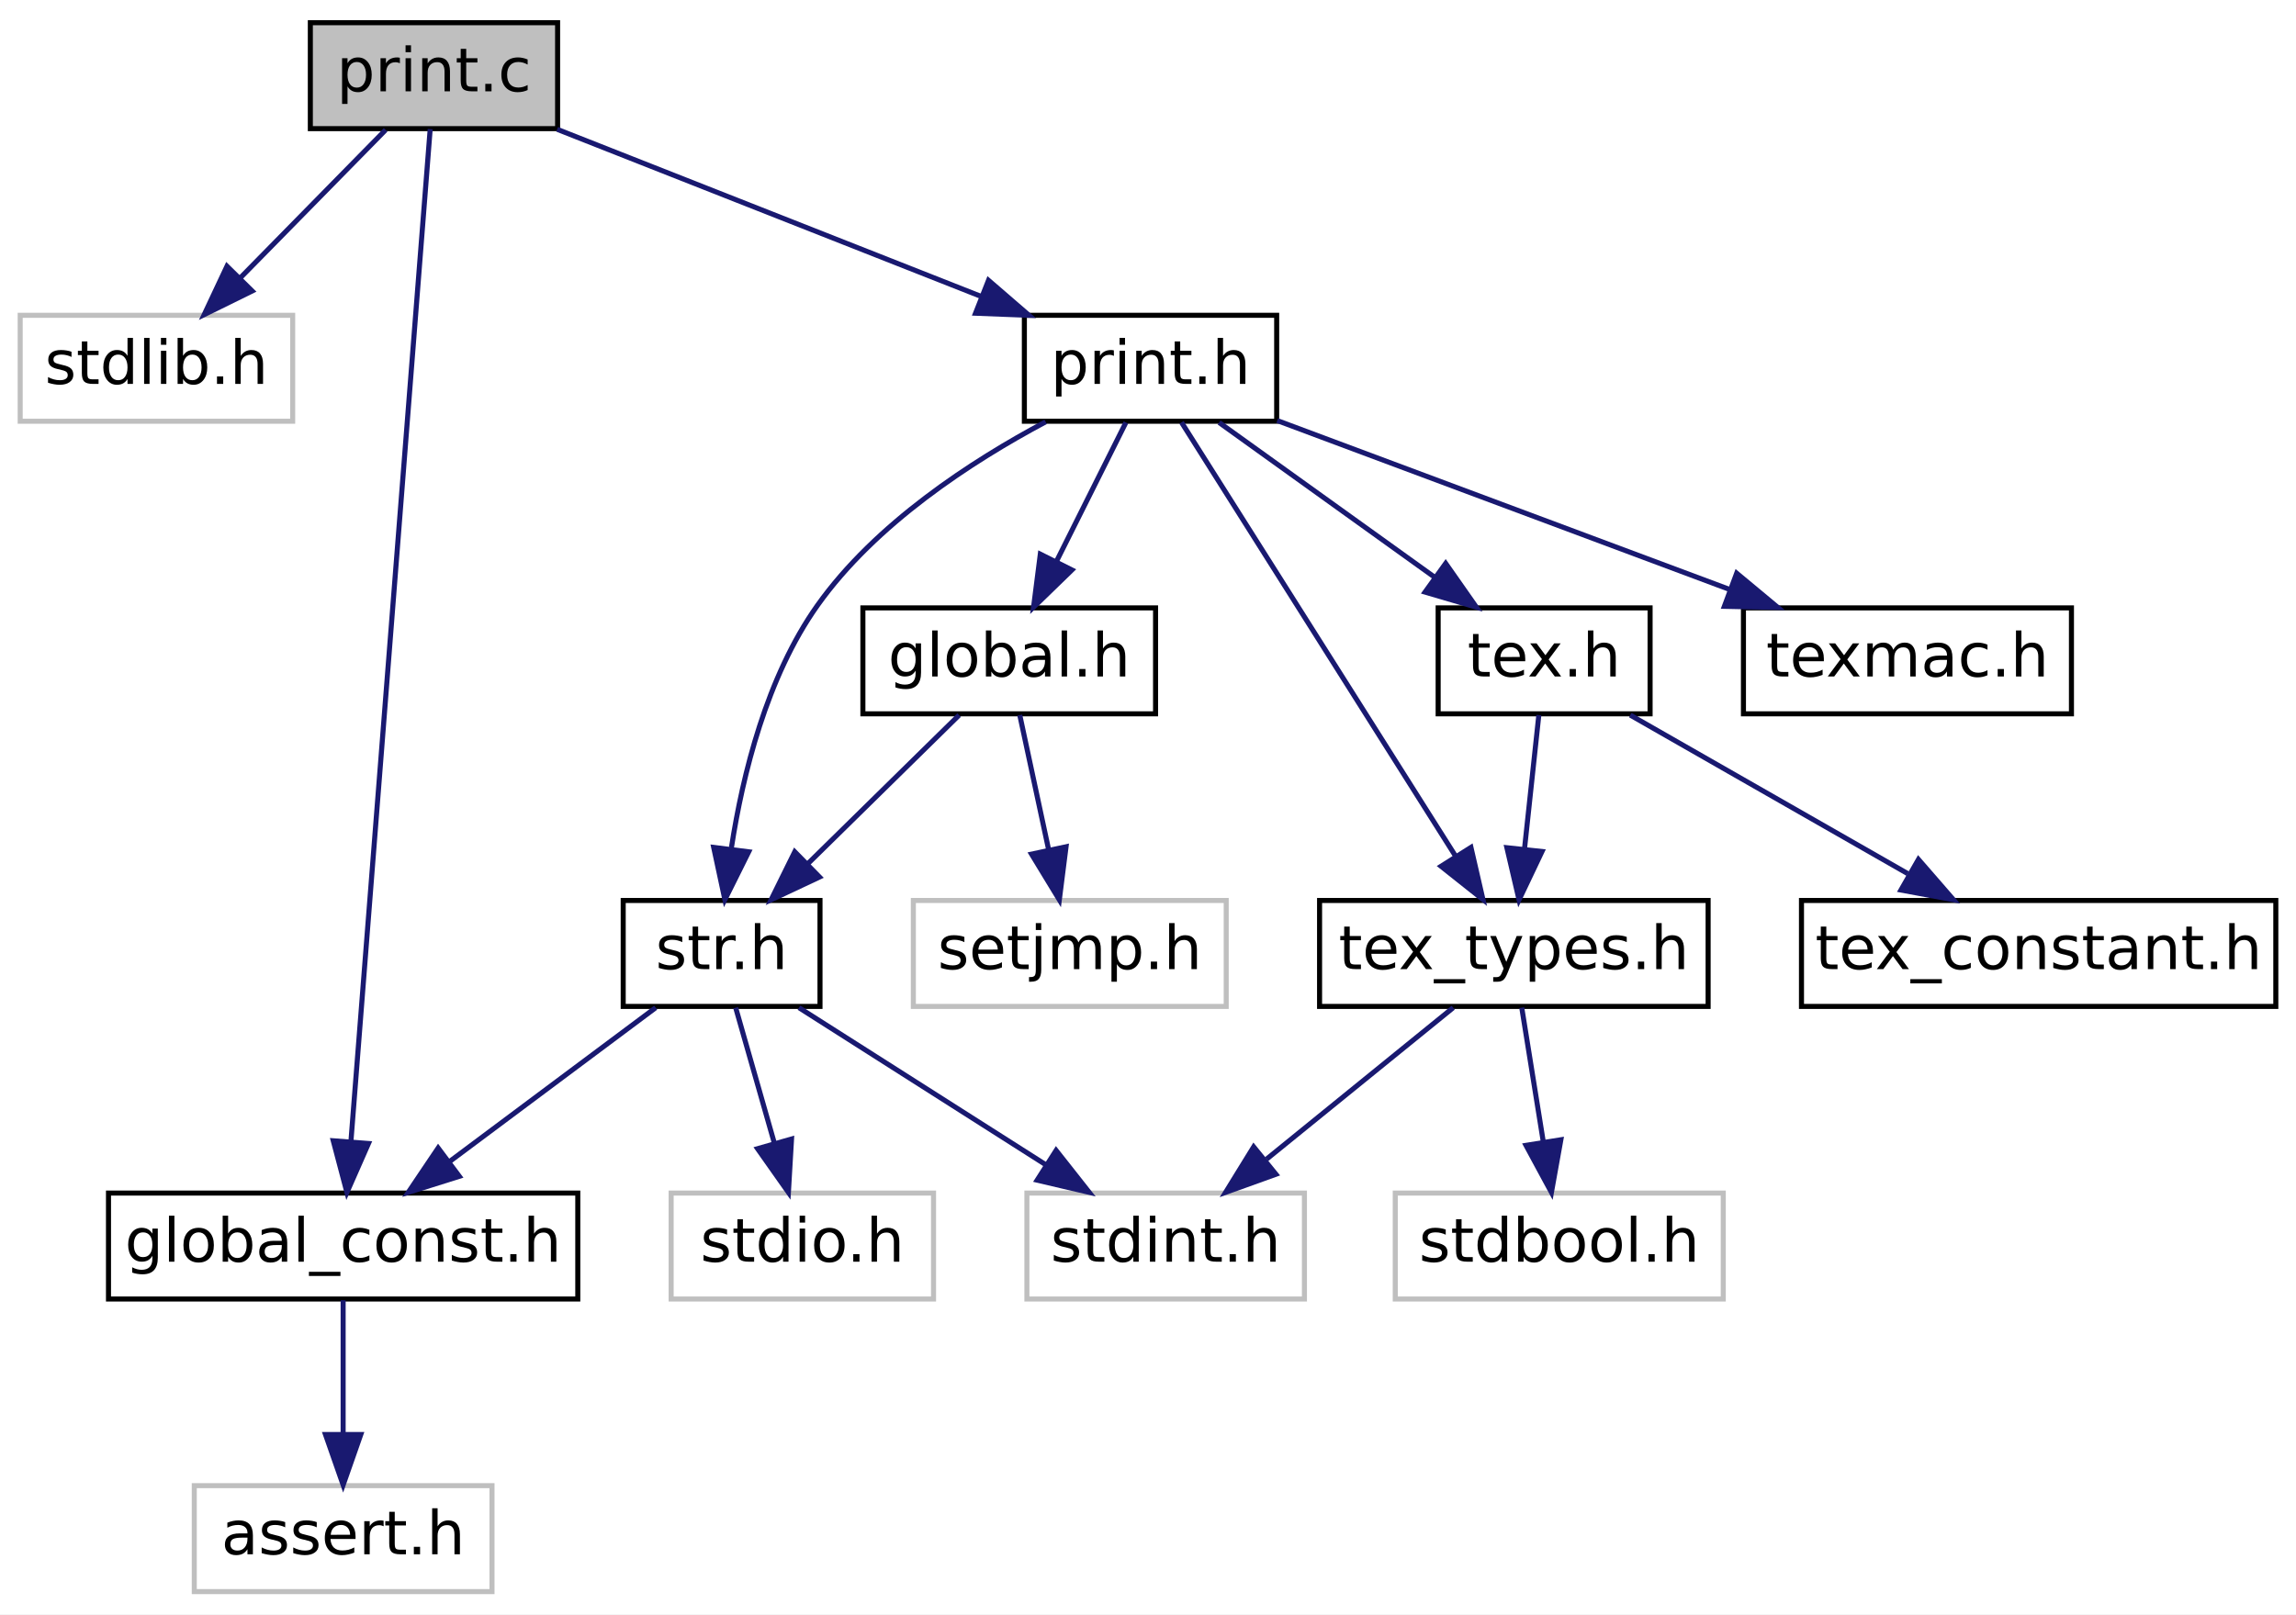
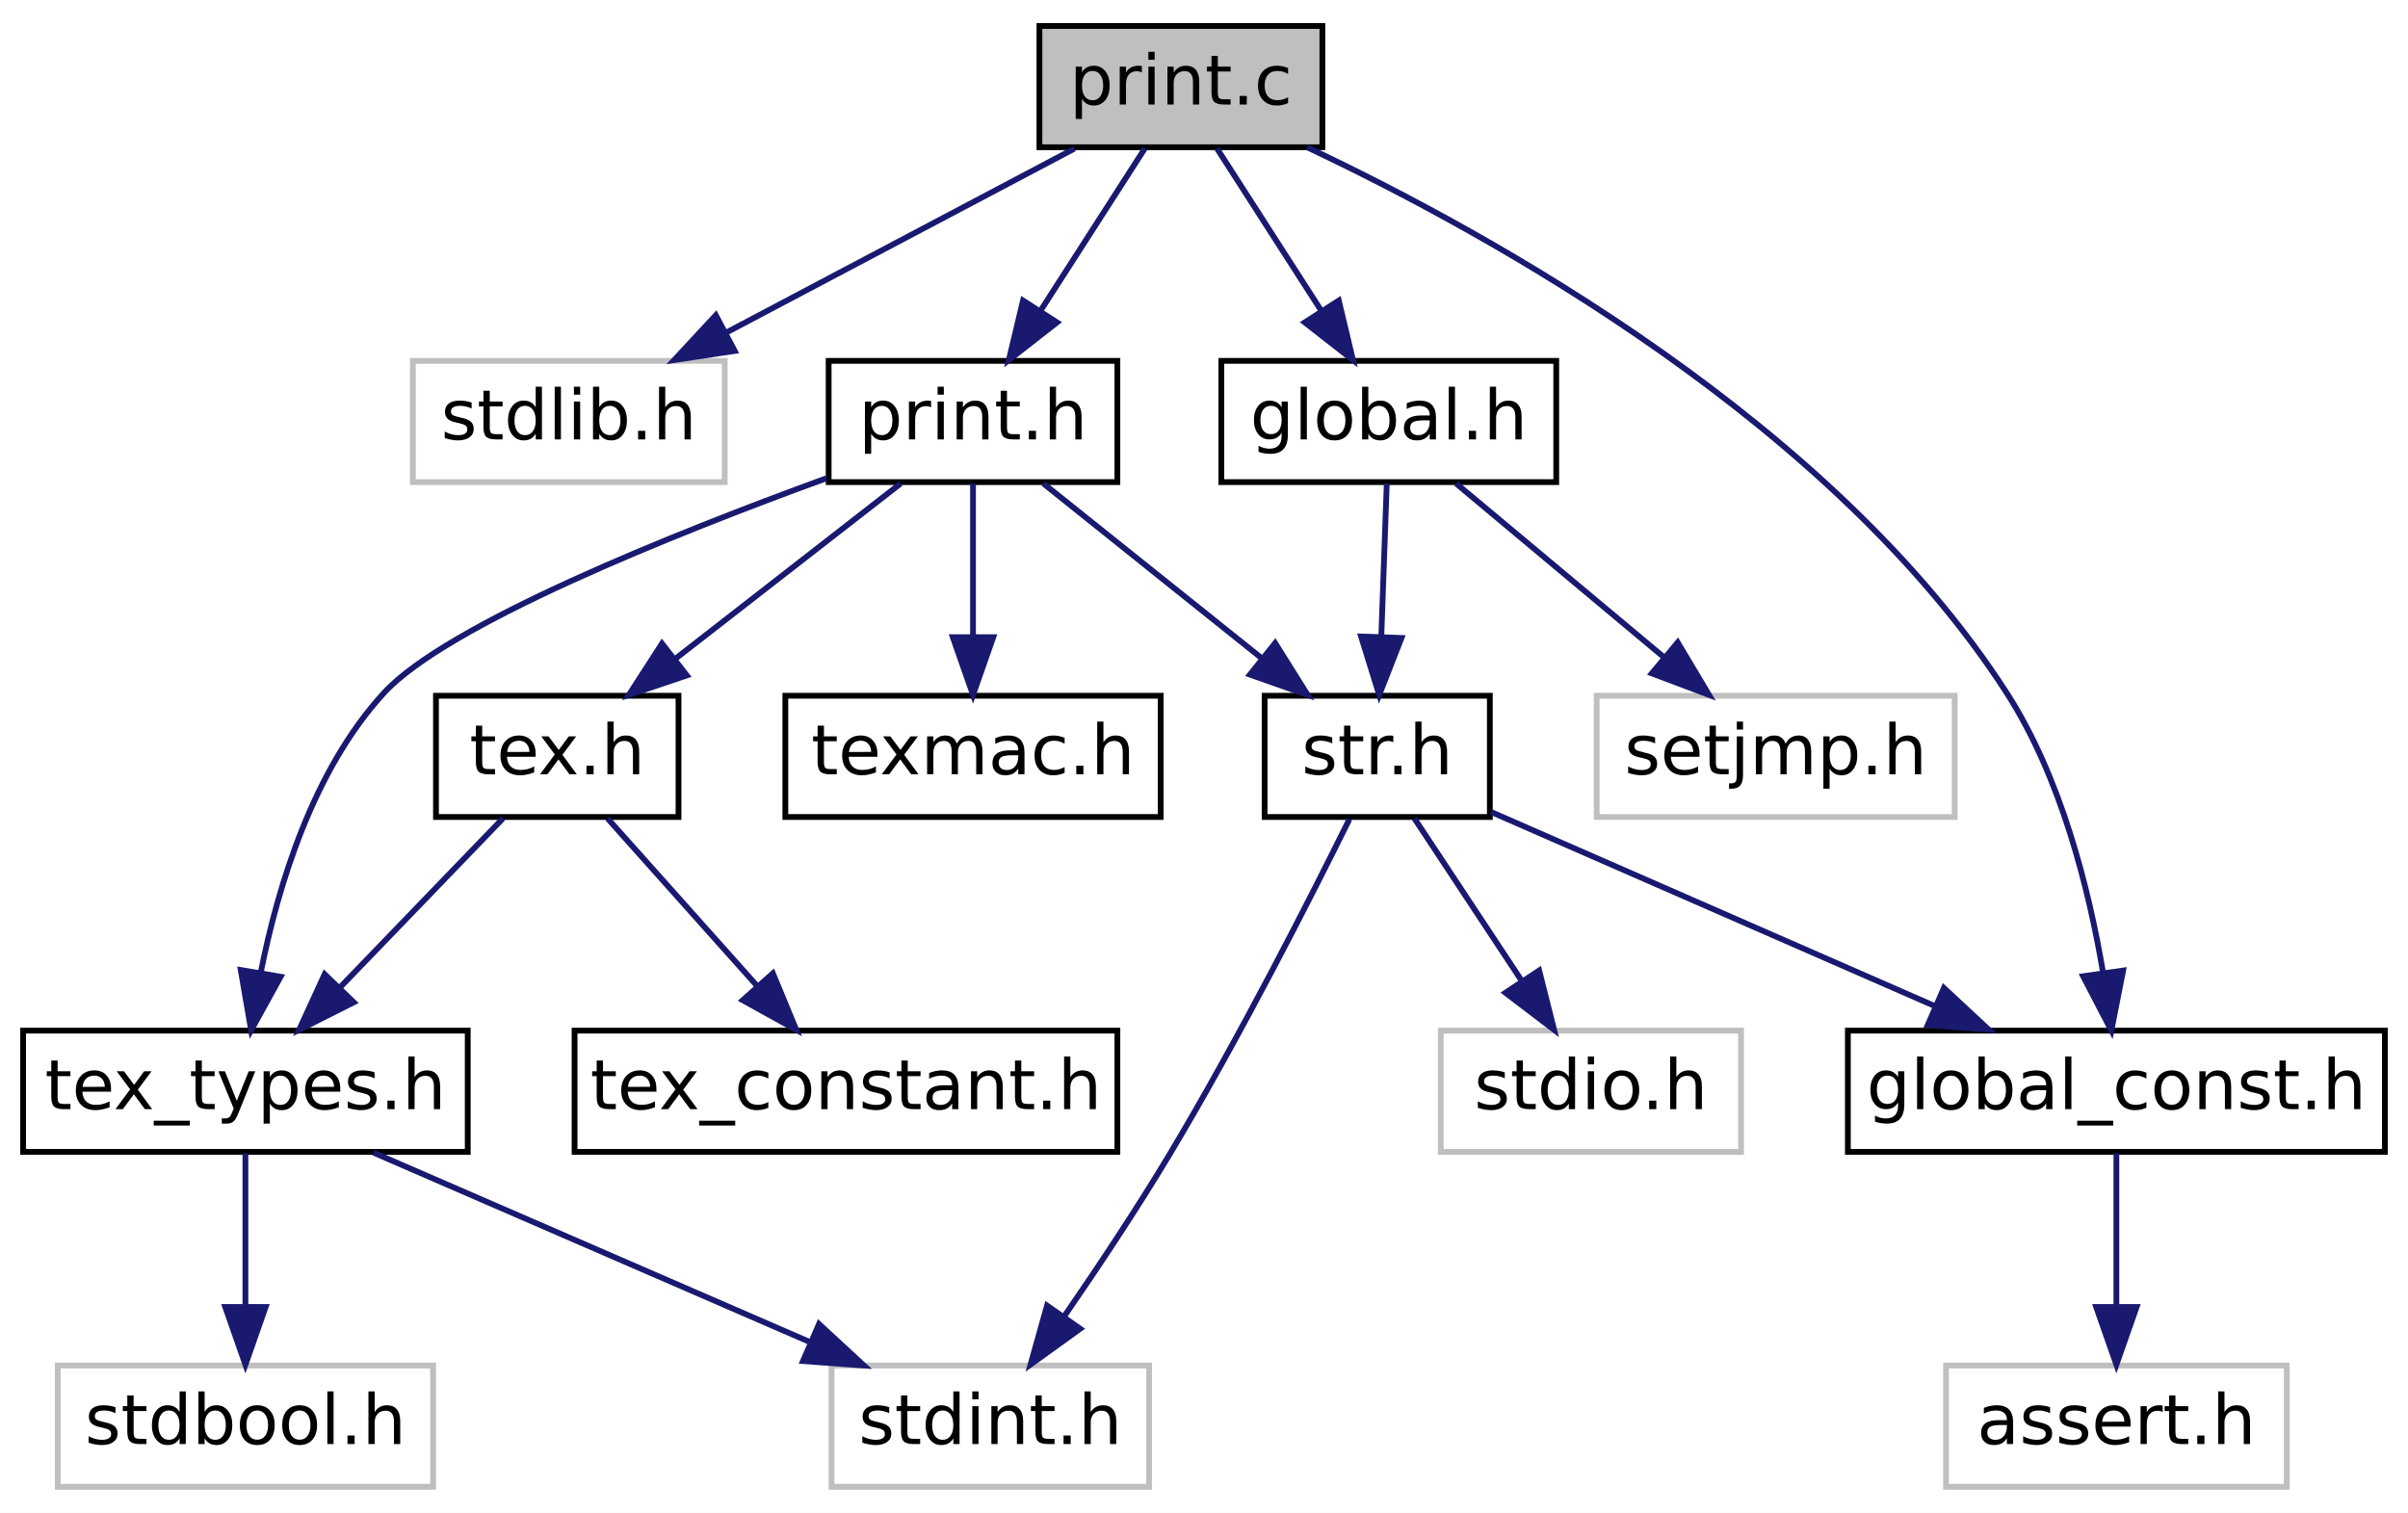
- <svg xmlns="http://www.w3.org/2000/svg" xmlns:xlink="http://www.w3.org/1999/xlink" width="455pt" height="320pt" viewBox="0.00 0.00 455.00 320.00">
-   <g id="graph0" class="graph" transform="scale(1 1) rotate(0) translate(4 316)">
-     <polygon fill="white" stroke="transparent" points="-4,4 -4,-316 451,-316 451,4 -4,4" />
+ <svg xmlns="http://www.w3.org/2000/svg" xmlns:xlink="http://www.w3.org/1999/xlink" width="417pt" height="262pt" viewBox="0.00 0.00 417.00 262.00">
+   <g id="graph0" class="graph" transform="scale(1 1) rotate(0) translate(4 258)">
+     <polygon fill="white" stroke="transparent" points="-4,4 -4,-258 413,-258 413,4 -4,4" />
    <g id="node1" class="node">
      <g id="a_node1">
        <a xlink:title=" ">
-           <polygon fill="#bfbfbf" stroke="black" points="57.5,-290.5 57.5,-311.5 106.5,-311.5 106.5,-290.5 57.5,-290.5" />
-           <text text-anchor="middle" x="82" y="-297.9" font-family="DejaVuSans" font-size="12.00">print.c</text>
+           <polygon fill="#bfbfbf" stroke="black" points="176,-232.5 176,-253.5 225,-253.5 225,-232.5 176,-232.5" />
+           <text text-anchor="middle" x="200.5" y="-239.9" font-family="DejaVuSans" font-size="12.00">print.c</text>
        </a>
      </g>
    </g>
    <g id="node2" class="node">
      <g id="a_node2">
        <a xlink:title=" ">
-           <polygon fill="white" stroke="#bfbfbf" points="0,-232.5 0,-253.5 54,-253.5 54,-232.5 0,-232.5" />
-           <text text-anchor="middle" x="27" y="-239.9" font-family="DejaVuSans" font-size="12.00">stdlib.h</text>
+           <polygon fill="white" stroke="#bfbfbf" points="67.5,-174.5 67.5,-195.5 121.5,-195.5 121.5,-174.5 67.5,-174.5" />
+           <text text-anchor="middle" x="94.5" y="-181.9" font-family="DejaVuSans" font-size="12.00">stdlib.h</text>
        </a>
      </g>
    </g>
    <g id="edge1" class="edge">
-       <path fill="none" stroke="midnightblue" d="M72.42,-290.25C64.45,-282.14 52.94,-270.41 43.49,-260.79" />
-       <polygon fill="midnightblue" stroke="midnightblue" points="45.97,-258.32 36.47,-253.64 40.98,-263.23 45.97,-258.32" />
+       <path fill="none" stroke="midnightblue" d="M182.04,-232.25C165.39,-223.45 140.7,-210.41 121.78,-200.41" />
+       <polygon fill="midnightblue" stroke="midnightblue" points="123.23,-197.22 112.75,-195.64 119.96,-203.41 123.23,-197.22" />
    </g>
    <g id="node3" class="node">
      <g id="a_node3">
        <a xlink:href="global__const_8h.html" target="_top" xlink:title=" ">
-           <polygon fill="white" stroke="black" points="17.5,-58.5 17.5,-79.5 110.5,-79.5 110.5,-58.5 17.5,-58.5" />
-           <text text-anchor="middle" x="64" y="-65.9" font-family="DejaVuSans" font-size="12.00">global_const.h</text>
+           <polygon fill="white" stroke="black" points="316,-58.5 316,-79.5 409,-79.5 409,-58.5 316,-58.5" />
+           <text text-anchor="middle" x="362.5" y="-65.9" font-family="DejaVuSans" font-size="12.00">global_const.h</text>
        </a>
      </g>
    </g>
    <g id="edge2" class="edge">
-       <path fill="none" stroke="midnightblue" d="M81.25,-290.41C78.54,-255.85 69.26,-137.24 65.55,-89.82" />
-       <polygon fill="midnightblue" stroke="midnightblue" points="69.02,-89.33 64.75,-79.63 62.04,-89.87 69.02,-89.33" />
+       <path fill="none" stroke="midnightblue" d="M222.38,-232.48C254.39,-217.36 313.42,-184.71 343.5,-138 352.93,-123.36 357.74,-104.04 360.16,-89.73" />
+       <polygon fill="midnightblue" stroke="midnightblue" points="363.67,-89.91 361.63,-79.52 356.74,-88.92 363.67,-89.91" />
    </g>
    <g id="node5" class="node">
      <g id="a_node5">
        <a xlink:href="print_8h.html" target="_top" xlink:title=" ">
-           <polygon fill="white" stroke="black" points="199,-232.5 199,-253.5 249,-253.5 249,-232.5 199,-232.5" />
-           <text text-anchor="middle" x="224" y="-239.9" font-family="DejaVuSans" font-size="12.00">print.h</text>
+           <polygon fill="white" stroke="black" points="139.5,-174.5 139.5,-195.5 189.5,-195.5 189.5,-174.5 139.5,-174.5" />
+           <text text-anchor="middle" x="164.5" y="-181.9" font-family="DejaVuSans" font-size="12.00">print.h</text>
        </a>
      </g>
    </g>
    <g id="edge4" class="edge">
-       <path fill="none" stroke="midnightblue" d="M106.41,-290.37C129.61,-281.22 164.7,-267.38 190.51,-257.21" />
-       <polygon fill="midnightblue" stroke="midnightblue" points="191.89,-260.43 199.91,-253.5 189.32,-253.91 191.89,-260.43" />
+       <path fill="none" stroke="midnightblue" d="M194.23,-232.25C189.27,-224.54 182.22,-213.56 176.22,-204.23" />
+       <polygon fill="midnightblue" stroke="midnightblue" points="179.05,-202.16 170.7,-195.64 173.16,-205.95 179.05,-202.16" />
+     </g>
+     <g id="node14" class="node">
+       <g id="a_node14">
+         <a xlink:href="global_8h.html" target="_top" xlink:title=" ">
+           <polygon fill="white" stroke="black" points="207.5,-174.5 207.5,-195.5 265.5,-195.5 265.5,-174.5 207.5,-174.5" />
+           <text text-anchor="middle" x="236.5" y="-181.9" font-family="DejaVuSans" font-size="12.00">global.h</text>
+         </a>
+       </g>
+     </g>
+     <g id="edge16" class="edge">
+       <path fill="none" stroke="midnightblue" d="M206.77,-232.25C211.73,-224.54 218.78,-213.56 224.78,-204.23" />
+       <polygon fill="midnightblue" stroke="midnightblue" points="227.84,-205.95 230.3,-195.64 221.95,-202.16 227.84,-205.95" />
    </g>
    <g id="node4" class="node">
      <g id="a_node4">
        <a xlink:title=" ">
-           <polygon fill="white" stroke="#bfbfbf" points="34.5,-0.5 34.5,-21.5 93.5,-21.5 93.5,-0.5 34.5,-0.5" />
-           <text text-anchor="middle" x="64" y="-7.9" font-family="DejaVuSans" font-size="12.00">assert.h</text>
+           <polygon fill="white" stroke="#bfbfbf" points="333,-0.5 333,-21.5 392,-21.5 392,-0.5 333,-0.5" />
+           <text text-anchor="middle" x="362.5" y="-7.9" font-family="DejaVuSans" font-size="12.00">assert.h</text>
        </a>
      </g>
    </g>
    <g id="edge3" class="edge">
-       <path fill="none" stroke="midnightblue" d="M64,-58.25C64,-50.94 64,-40.69 64,-31.7" />
-       <polygon fill="midnightblue" stroke="midnightblue" points="67.5,-31.64 64,-21.64 60.5,-31.64 67.5,-31.64" />
+       <path fill="none" stroke="midnightblue" d="M362.5,-58.25C362.5,-50.94 362.5,-40.69 362.5,-31.7" />
+       <polygon fill="midnightblue" stroke="midnightblue" points="366,-31.64 362.5,-21.64 359,-31.64 366,-31.64" />
    </g>
    <g id="node6" class="node">
      <g id="a_node6">
        <a xlink:href="tex__types_8h.html" target="_top" xlink:title=" ">
-           <polygon fill="white" stroke="black" points="257.5,-116.5 257.5,-137.5 334.5,-137.5 334.5,-116.5 257.5,-116.5" />
-           <text text-anchor="middle" x="296" y="-123.9" font-family="DejaVuSans" font-size="12.00">tex_types.h</text>
+           <polygon fill="white" stroke="black" points="0,-58.5 0,-79.5 77,-79.5 77,-58.5 0,-58.5" />
+           <text text-anchor="middle" x="38.5" y="-65.9" font-family="DejaVuSans" font-size="12.00">tex_types.h</text>
        </a>
      </g>
    </g>
    <g id="edge5" class="edge">
-       <path fill="none" stroke="midnightblue" d="M230.14,-232.28C242.15,-213.27 268.92,-170.88 284.38,-146.4" />
-       <polygon fill="midnightblue" stroke="midnightblue" points="287.5,-148.02 289.88,-137.69 281.58,-144.28 287.5,-148.02" />
+       <path fill="none" stroke="midnightblue" d="M139.11,-175.17C112.58,-165.5 73.34,-149.8 62.5,-138 50.21,-124.63 44.15,-104.59 41.19,-89.72" />
+       <polygon fill="midnightblue" stroke="midnightblue" points="44.6,-88.84 39.49,-79.56 37.69,-90 44.6,-88.84" />
    </g>
    <g id="node9" class="node">
      <g id="a_node9">
        <a xlink:href="tex_8h.html" target="_top" xlink:title=" ">
-           <polygon fill="white" stroke="black" points="281,-174.5 281,-195.5 323,-195.5 323,-174.5 281,-174.5" />
-           <text text-anchor="middle" x="302" y="-181.9" font-family="DejaVuSans" font-size="12.00">tex.h</text>
+           <polygon fill="white" stroke="black" points="71.5,-116.5 71.5,-137.5 113.5,-137.5 113.5,-116.5 71.5,-116.5" />
+           <text text-anchor="middle" x="92.5" y="-123.9" font-family="DejaVuSans" font-size="12.00">tex.h</text>
        </a>
      </g>
    </g>
    <g id="edge8" class="edge">
-       <path fill="none" stroke="midnightblue" d="M237.59,-232.25C249.33,-223.81 266.52,-211.47 280.19,-201.66" />
-       <polygon fill="midnightblue" stroke="midnightblue" points="282.49,-204.32 288.57,-195.64 278.4,-198.63 282.49,-204.32" />
+       <path fill="none" stroke="midnightblue" d="M151.96,-174.25C141.22,-165.89 125.55,-153.71 113,-143.94" />
+       <polygon fill="midnightblue" stroke="midnightblue" points="114.94,-141.02 104.9,-137.64 110.64,-146.54 114.94,-141.02" />
    </g>
    <g id="node11" class="node">
      <g id="a_node11">
        <a xlink:href="texmac_8h.html" target="_top" xlink:title=" ">
-           <polygon fill="white" stroke="black" points="341.5,-174.5 341.5,-195.5 406.5,-195.5 406.5,-174.5 341.5,-174.5" />
-           <text text-anchor="middle" x="374" y="-181.9" font-family="DejaVuSans" font-size="12.00">texmac.h</text>
+           <polygon fill="white" stroke="black" points="132,-116.5 132,-137.5 197,-137.5 197,-116.5 132,-116.5" />
+           <text text-anchor="middle" x="164.5" y="-123.9" font-family="DejaVuSans" font-size="12.00">texmac.h</text>
        </a>
      </g>
    </g>
    <g id="edge11" class="edge">
-       <path fill="none" stroke="midnightblue" d="M249.11,-232.63C273.62,-223.48 311.14,-209.47 338.66,-199.19" />
-       <polygon fill="midnightblue" stroke="midnightblue" points="340.16,-202.37 348.31,-195.59 337.72,-195.81 340.16,-202.37" />
+       <path fill="none" stroke="midnightblue" d="M164.5,-174.25C164.5,-166.94 164.5,-156.69 164.5,-147.7" />
+       <polygon fill="midnightblue" stroke="midnightblue" points="168,-147.64 164.5,-137.64 161,-147.64 168,-147.64" />
    </g>
    <g id="node12" class="node">
      <g id="a_node12">
        <a xlink:href="str_8h.html" target="_top" xlink:title=" ">
-           <polygon fill="white" stroke="black" points="119.5,-116.5 119.5,-137.5 158.5,-137.5 158.5,-116.5 119.5,-116.5" />
-           <text text-anchor="middle" x="139" y="-123.9" font-family="DejaVuSans" font-size="12.00">str.h</text>
+           <polygon fill="white" stroke="black" points="215,-116.5 215,-137.5 254,-137.5 254,-116.5 215,-116.5" />
+           <text text-anchor="middle" x="234.5" y="-123.9" font-family="DejaVuSans" font-size="12.00">str.h</text>
        </a>
      </g>
    </g>
    <g id="edge12" class="edge">
-       <path fill="none" stroke="midnightblue" d="M203.22,-232.38C188.53,-224.56 169.48,-212.17 158,-196 147.92,-181.8 143.18,-162.43 140.95,-147.99" />
-       <polygon fill="midnightblue" stroke="midnightblue" points="144.37,-147.15 139.65,-137.66 137.43,-148.02 144.37,-147.15" />
-     </g>
-     <g id="node14" class="node">
-       <g id="a_node14">
-         <a xlink:href="global_8h.html" target="_top" xlink:title=" ">
-           <polygon fill="white" stroke="black" points="167,-174.5 167,-195.5 225,-195.5 225,-174.5 167,-174.5" />
-           <text text-anchor="middle" x="196" y="-181.9" font-family="DejaVuSans" font-size="12.00">global.h</text>
-         </a>
-       </g>
-     </g>
-     <g id="edge16" class="edge">
-       <path fill="none" stroke="midnightblue" d="M219.12,-232.25C215.35,-224.7 210.01,-214.02 205.41,-204.82" />
-       <polygon fill="midnightblue" stroke="midnightblue" points="208.42,-203.02 200.82,-195.64 202.16,-206.15 208.42,-203.02" />
+       <path fill="none" stroke="midnightblue" d="M176.69,-174.25C187.13,-165.89 202.37,-153.71 214.57,-143.94" />
+       <polygon fill="midnightblue" stroke="midnightblue" points="216.82,-146.62 222.45,-137.64 212.45,-141.16 216.82,-146.62" />
    </g>
    <g id="node7" class="node">
      <g id="a_node7">
        <a xlink:title=" ">
-           <polygon fill="white" stroke="#bfbfbf" points="272.5,-58.5 272.5,-79.5 337.5,-79.5 337.5,-58.5 272.5,-58.5" />
-           <text text-anchor="middle" x="305" y="-65.9" font-family="DejaVuSans" font-size="12.00">stdbool.h</text>
+           <polygon fill="white" stroke="#bfbfbf" points="6,-0.5 6,-21.5 71,-21.5 71,-0.5 6,-0.5" />
+           <text text-anchor="middle" x="38.5" y="-7.9" font-family="DejaVuSans" font-size="12.00">stdbool.h</text>
        </a>
      </g>
    </g>
    <g id="edge6" class="edge">
-       <path fill="none" stroke="midnightblue" d="M297.57,-116.25C298.74,-108.94 300.39,-98.69 301.83,-89.7" />
-       <polygon fill="midnightblue" stroke="midnightblue" points="305.32,-90.07 303.45,-79.64 298.41,-88.96 305.32,-90.07" />
+       <path fill="none" stroke="midnightblue" d="M38.5,-58.25C38.5,-50.94 38.5,-40.69 38.5,-31.7" />
+       <polygon fill="midnightblue" stroke="midnightblue" points="42,-31.64 38.5,-21.64 35,-31.64 42,-31.64" />
    </g>
    <g id="node8" class="node">
      <g id="a_node8">
        <a xlink:title=" ">
-           <polygon fill="white" stroke="#bfbfbf" points="199.5,-58.5 199.5,-79.5 254.5,-79.5 254.5,-58.5 199.5,-58.5" />
-           <text text-anchor="middle" x="227" y="-65.9" font-family="DejaVuSans" font-size="12.00">stdint.h</text>
+           <polygon fill="white" stroke="#bfbfbf" points="140,-0.5 140,-21.5 195,-21.5 195,-0.5 140,-0.5" />
+           <text text-anchor="middle" x="167.5" y="-7.9" font-family="DejaVuSans" font-size="12.00">stdint.h</text>
        </a>
      </g>
    </g>
    <g id="edge7" class="edge">
-       <path fill="none" stroke="midnightblue" d="M283.98,-116.25C273.79,-107.97 258.96,-95.94 246.99,-86.22" />
-       <polygon fill="midnightblue" stroke="midnightblue" points="248.85,-83.23 238.88,-79.64 244.44,-88.66 248.85,-83.23" />
+       <path fill="none" stroke="midnightblue" d="M60.68,-58.37C81.48,-49.34 112.79,-35.75 136.15,-25.61" />
+       <polygon fill="midnightblue" stroke="midnightblue" points="137.83,-28.69 145.61,-21.5 135.05,-22.27 137.83,-28.69" />
    </g>
    <g id="edge9" class="edge">
-       <path fill="none" stroke="midnightblue" d="M300.95,-174.25C300.17,-166.94 299.07,-156.69 298.11,-147.7" />
-       <polygon fill="midnightblue" stroke="midnightblue" points="301.58,-147.21 297.03,-137.64 294.62,-147.96 301.58,-147.21" />
+       <path fill="none" stroke="midnightblue" d="M83.09,-116.25C75.35,-108.22 64.19,-96.64 54.97,-87.08" />
+       <polygon fill="midnightblue" stroke="midnightblue" points="57.26,-84.41 47.8,-79.64 52.22,-89.27 57.26,-84.41" />
    </g>
    <g id="node10" class="node">
      <g id="a_node10">
        <a xlink:href="tex__constant_8h.html" target="_top" xlink:title=" ">
-           <polygon fill="white" stroke="black" points="353,-116.5 353,-137.5 447,-137.5 447,-116.5 353,-116.5" />
-           <text text-anchor="middle" x="400" y="-123.9" font-family="DejaVuSans" font-size="12.00">tex_constant.h</text>
+           <polygon fill="white" stroke="black" points="95.5,-58.5 95.5,-79.5 189.5,-79.5 189.5,-58.5 95.5,-58.5" />
+           <text text-anchor="middle" x="142.5" y="-65.9" font-family="DejaVuSans" font-size="12.00">tex_constant.h</text>
        </a>
      </g>
    </g>
    <g id="edge10" class="edge">
-       <path fill="none" stroke="midnightblue" d="M319.07,-174.25C334.25,-165.57 356.66,-152.76 374.06,-142.82" />
-       <polygon fill="midnightblue" stroke="midnightblue" points="376.18,-145.64 383.13,-137.64 372.71,-139.57 376.18,-145.64" />
+       <path fill="none" stroke="midnightblue" d="M101.21,-116.25C108.31,-108.3 118.51,-96.87 127,-87.37" />
+       <polygon fill="midnightblue" stroke="midnightblue" points="129.84,-89.43 133.89,-79.64 124.62,-84.77 129.84,-89.43" />
    </g>
    <g id="edge15" class="edge">
-       <path fill="none" stroke="midnightblue" d="M125.94,-116.25C114.64,-107.81 98.12,-95.47 84.97,-85.66" />
-       <polygon fill="midnightblue" stroke="midnightblue" points="87.02,-82.82 76.91,-79.64 82.83,-88.43 87.02,-82.82" />
+       <path fill="none" stroke="midnightblue" d="M254.22,-117.37C274.68,-108.42 306.99,-94.29 331,-83.78" />
+       <polygon fill="midnightblue" stroke="midnightblue" points="332.63,-86.89 340.39,-79.67 329.83,-80.47 332.63,-86.89" />
    </g>
    <g id="edge14" class="edge">
-       <path fill="none" stroke="midnightblue" d="M154.33,-116.25C167.83,-107.65 187.71,-95 203.27,-85.1" />
-       <polygon fill="midnightblue" stroke="midnightblue" points="205.29,-87.96 211.85,-79.64 201.53,-82.06 205.29,-87.96" />
+       <path fill="none" stroke="midnightblue" d="M229.69,-116.14C223.07,-102.74 210.59,-78.17 198.5,-58 192.83,-48.54 186.02,-38.33 180.24,-29.94" />
+       <polygon fill="midnightblue" stroke="midnightblue" points="183.06,-27.87 174.46,-21.67 177.32,-31.88 183.06,-27.87" />
    </g>
    <g id="node13" class="node">
      <g id="a_node13">
        <a xlink:title=" ">
-           <polygon fill="white" stroke="#bfbfbf" points="129,-58.5 129,-79.5 181,-79.5 181,-58.5 129,-58.5" />
-           <text text-anchor="middle" x="155" y="-65.9" font-family="DejaVuSans" font-size="12.00">stdio.h</text>
+           <polygon fill="white" stroke="#bfbfbf" points="245.5,-58.5 245.5,-79.5 297.5,-79.5 297.5,-58.5 245.5,-58.5" />
+           <text text-anchor="middle" x="271.5" y="-65.9" font-family="DejaVuSans" font-size="12.00">stdio.h</text>
        </a>
      </g>
    </g>
    <g id="edge13" class="edge">
-       <path fill="none" stroke="midnightblue" d="M141.79,-116.25C143.9,-108.86 146.87,-98.47 149.45,-89.41" />
-       <polygon fill="midnightblue" stroke="midnightblue" points="152.86,-90.22 152.24,-79.64 146.13,-88.3 152.86,-90.22" />
+       <path fill="none" stroke="midnightblue" d="M240.94,-116.25C246.04,-108.54 253.29,-97.56 259.45,-88.23" />
+       <polygon fill="midnightblue" stroke="midnightblue" points="262.54,-89.92 265.13,-79.64 256.7,-86.06 262.54,-89.92" />
    </g>
    <g id="edge18" class="edge">
-       <path fill="none" stroke="midnightblue" d="M186.07,-174.25C177.82,-166.14 165.88,-154.41 156.09,-144.79" />
-       <polygon fill="midnightblue" stroke="midnightblue" points="158.4,-142.15 148.81,-137.64 153.5,-147.15 158.4,-142.15" />
+       <path fill="none" stroke="midnightblue" d="M236.15,-174.25C235.89,-166.94 235.52,-156.69 235.2,-147.7" />
+       <polygon fill="midnightblue" stroke="midnightblue" points="238.7,-147.51 234.84,-137.64 231.7,-147.76 238.7,-147.51" />
    </g>
    <g id="node15" class="node">
      <g id="a_node15">
        <a xlink:title=" ">
-           <polygon fill="white" stroke="#bfbfbf" points="177,-116.5 177,-137.5 239,-137.5 239,-116.5 177,-116.5" />
-           <text text-anchor="middle" x="208" y="-123.9" font-family="DejaVuSans" font-size="12.00">setjmp.h</text>
+           <polygon fill="white" stroke="#bfbfbf" points="272.5,-116.5 272.5,-137.5 334.5,-137.5 334.5,-116.5 272.5,-116.5" />
+           <text text-anchor="middle" x="303.5" y="-123.9" font-family="DejaVuSans" font-size="12.00">setjmp.h</text>
        </a>
      </g>
    </g>
    <g id="edge17" class="edge">
-       <path fill="none" stroke="midnightblue" d="M198.09,-174.25C199.66,-166.94 201.85,-156.69 203.78,-147.7" />
-       <polygon fill="midnightblue" stroke="midnightblue" points="207.26,-148.15 205.93,-137.64 200.42,-146.69 207.26,-148.15" />
+       <path fill="none" stroke="midnightblue" d="M248.17,-174.25C258.07,-165.97 272.46,-153.94 284.09,-144.22" />
+       <polygon fill="midnightblue" stroke="midnightblue" points="286.53,-146.74 291.96,-137.64 282.05,-141.37 286.53,-146.74" />
    </g>
  </g>
</svg>
